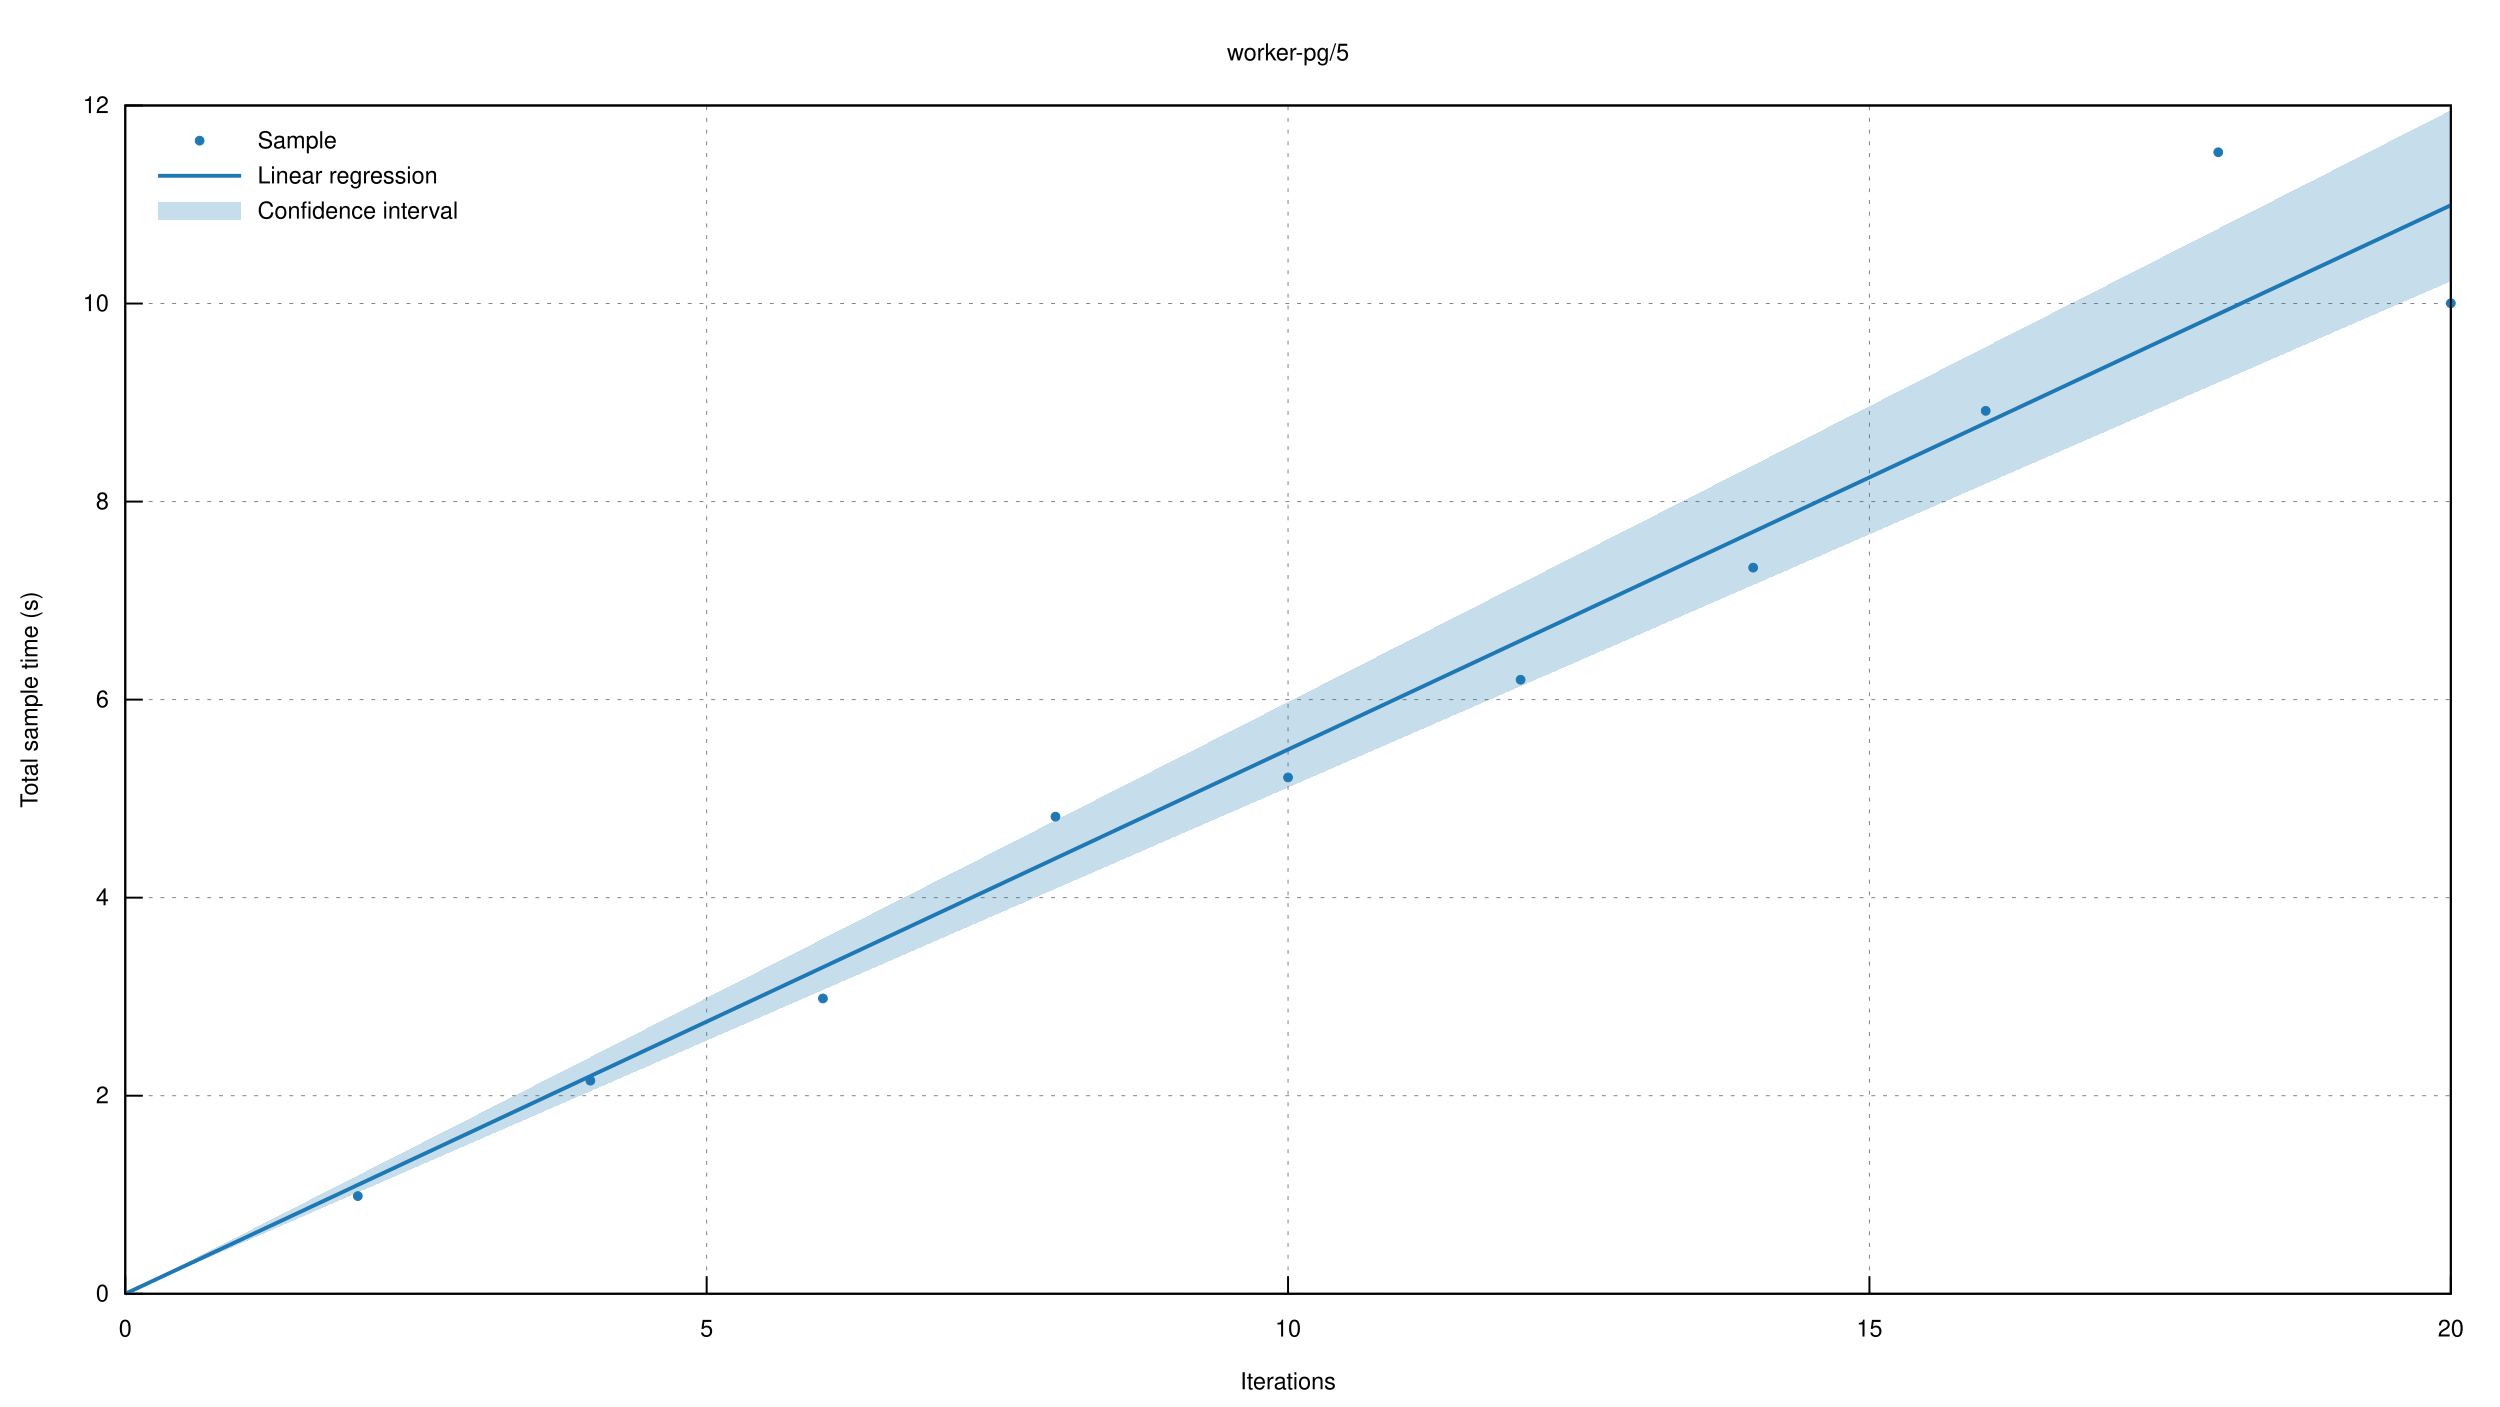
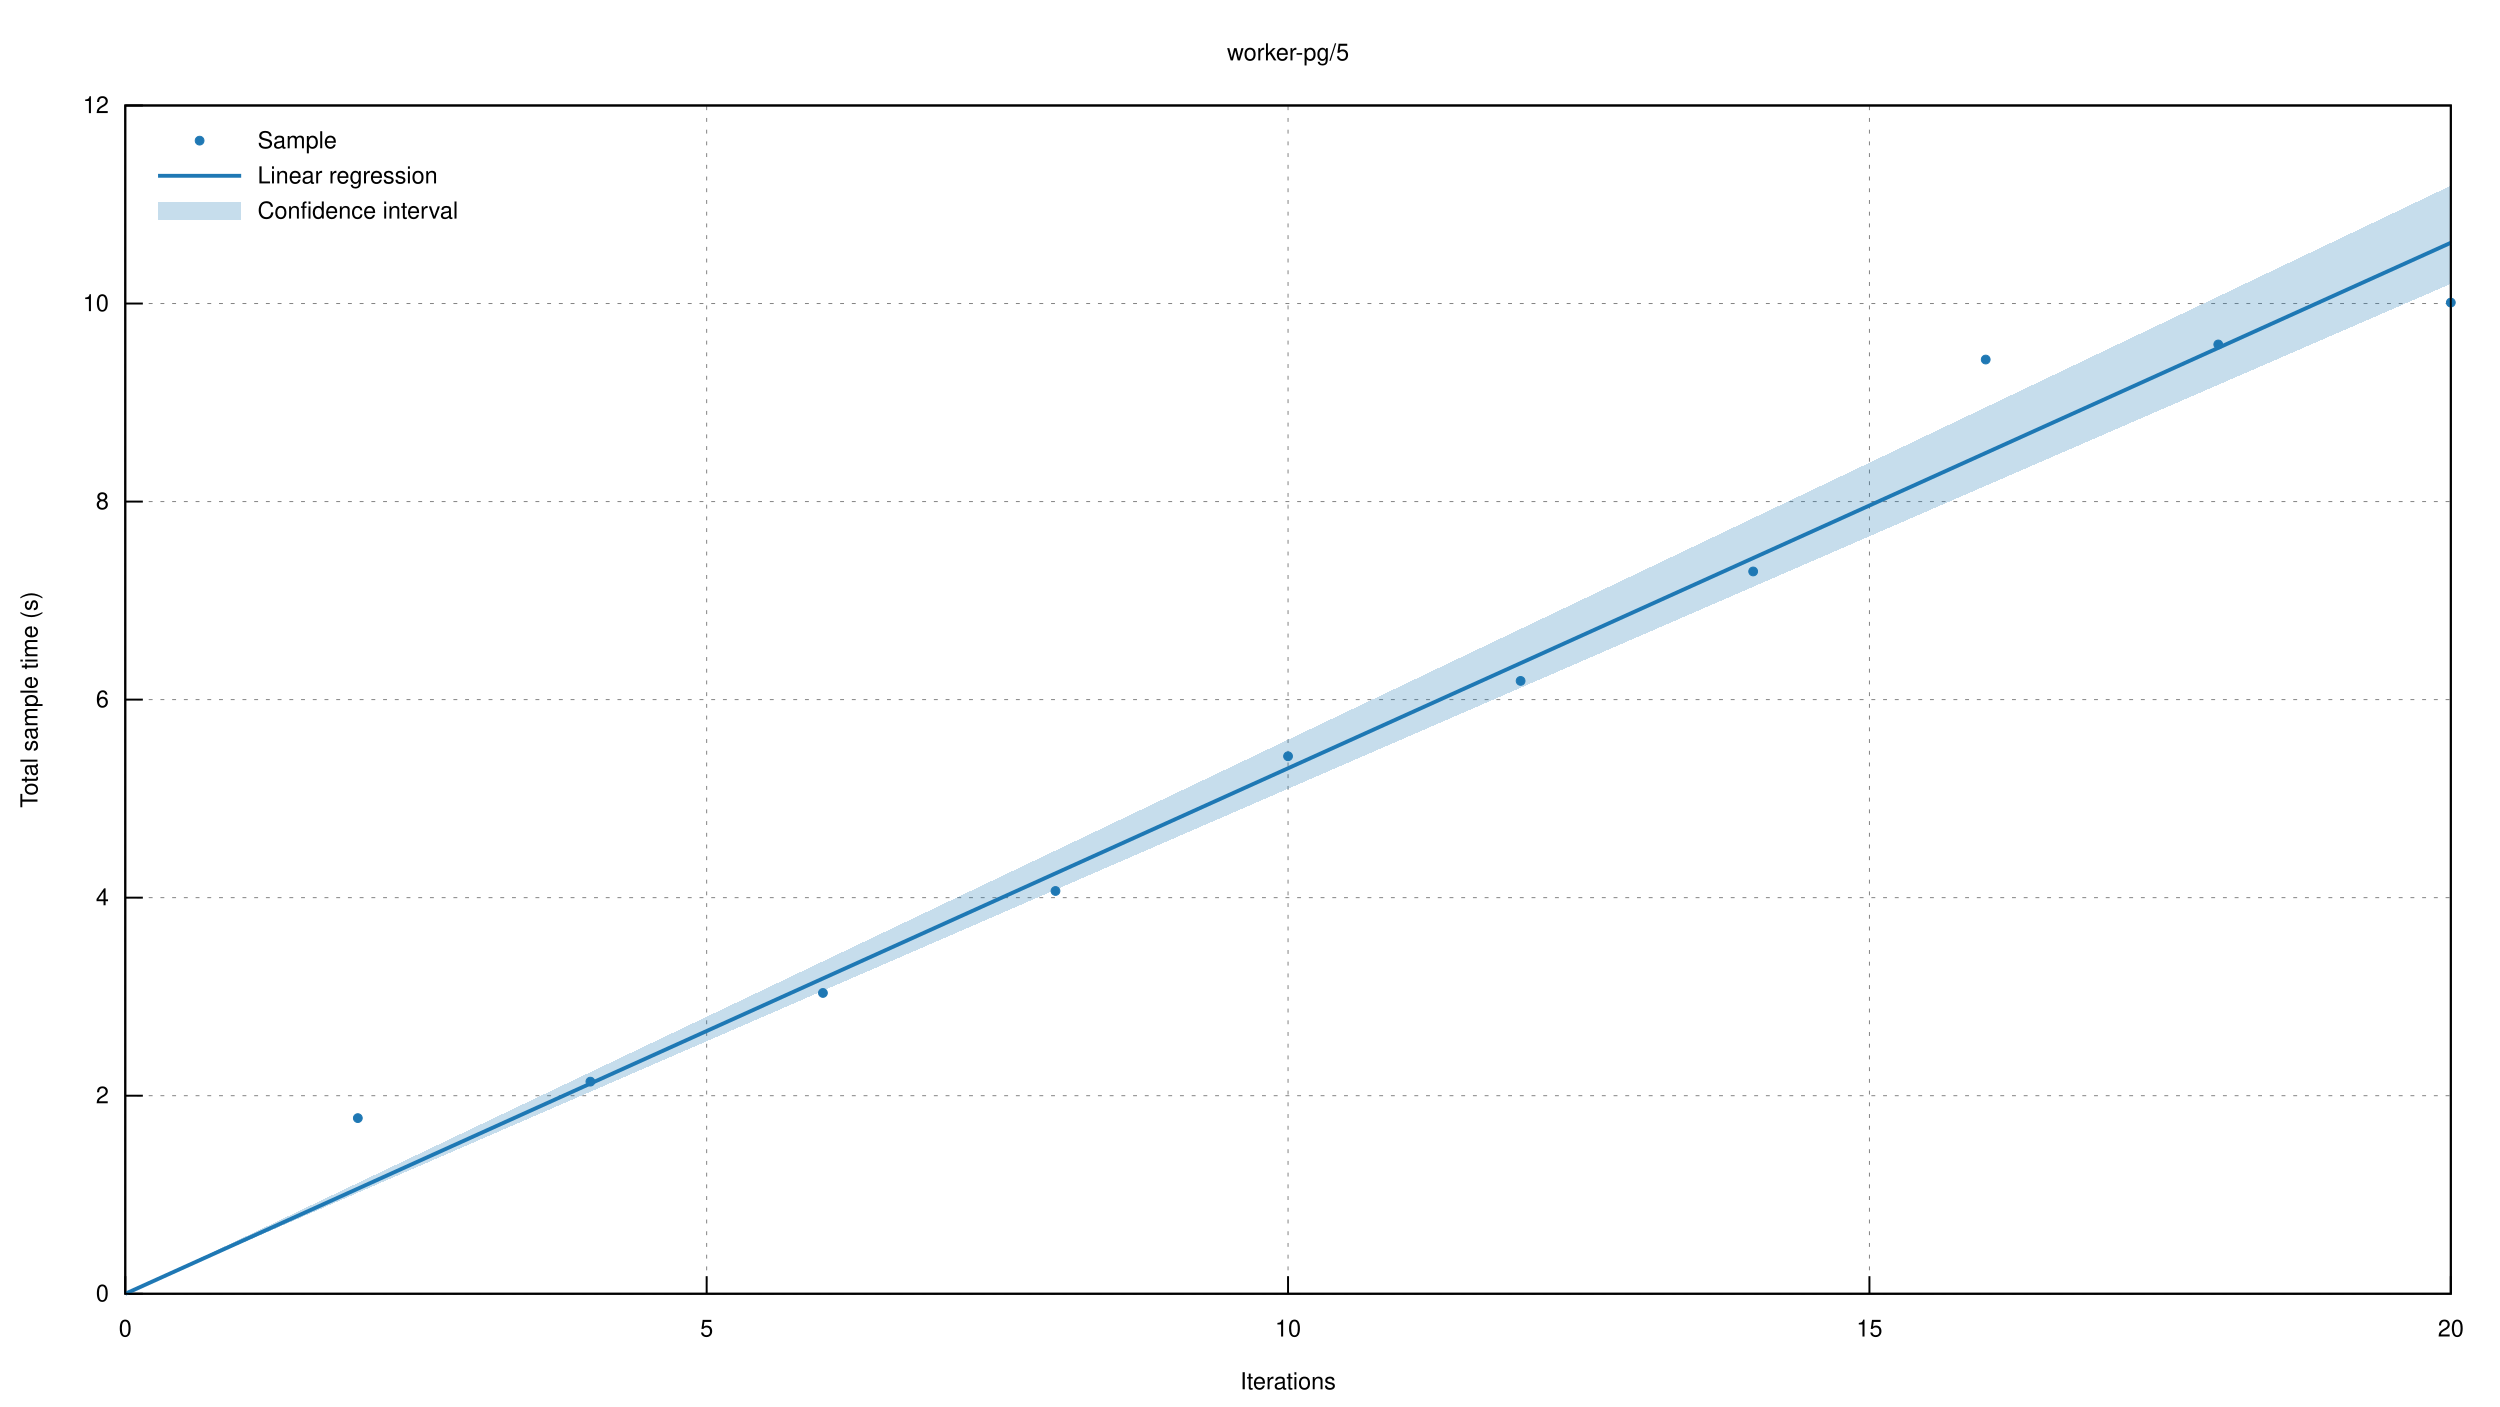
<svg xmlns="http://www.w3.org/2000/svg" xmlns:xlink="http://www.w3.org/1999/xlink" viewBox="0 0 1280 720">
  <g id="gnuplot_canvas">
    <rect x="0" y="0" width="1280" height="720" fill="none" />
    <defs>
      <circle id="gpDot" r="0.5" stroke-width="0.5" stroke="currentColor" />
      <path id="gpPt0" stroke-width="0.222" stroke="currentColor" d="M-1,0 h2 M0,-1 v2" />
      <path id="gpPt1" stroke-width="0.222" stroke="currentColor" d="M-1,-1 L1,1 M1,-1 L-1,1" />
      <path id="gpPt2" stroke-width="0.222" stroke="currentColor" d="M-1,0 L1,0 M0,-1 L0,1 M-1,-1 L1,1 M-1,1 L1,-1" />
      <rect id="gpPt3" stroke-width="0.222" stroke="currentColor" x="-1" y="-1" width="2" height="2" />
      <rect id="gpPt4" stroke-width="0.222" stroke="currentColor" fill="currentColor" x="-1" y="-1" width="2" height="2" />
      <circle id="gpPt5" stroke-width="0.222" stroke="currentColor" cx="0" cy="0" r="1" />
      <use xlink:href="#gpPt5" id="gpPt6" fill="currentColor" stroke="none" />
      <path id="gpPt7" stroke-width="0.222" stroke="currentColor" d="M0,-1.33 L-1.33,0.67 L1.33,0.67 z" />
      <use xlink:href="#gpPt7" id="gpPt8" fill="currentColor" stroke="none" />
      <use xlink:href="#gpPt7" id="gpPt9" stroke="currentColor" transform="rotate(180)" />
      <use xlink:href="#gpPt9" id="gpPt10" fill="currentColor" stroke="none" />
      <use xlink:href="#gpPt3" id="gpPt11" stroke="currentColor" transform="rotate(45)" />
      <use xlink:href="#gpPt11" id="gpPt12" fill="currentColor" stroke="none" />
      <path id="gpPt13" stroke-width="0.222" stroke="currentColor" d="M0,1.330 L1.265,0.411 L0.782,-1.067 L-0.782,-1.076 L-1.265,0.411 z" />
      <use xlink:href="#gpPt13" id="gpPt14" fill="currentColor" stroke="none" />
      <filter id="textbox" filterUnits="objectBoundingBox" x="0" y="0" height="1" width="1">
        <feFlood flood-color="white" flood-opacity="1" result="bgnd" />
        <feComposite in="SourceGraphic" in2="bgnd" operator="atop" />
      </filter>
      <filter id="greybox" filterUnits="objectBoundingBox" x="0" y="0" height="1" width="1">
        <feFlood flood-color="lightgrey" flood-opacity="1" result="grey" />
        <feComposite in="SourceGraphic" in2="grey" operator="atop" />
      </filter>
    </defs>
    <g fill="none" color="white" stroke="currentColor" stroke-width="1.00" stroke-linecap="butt" stroke-linejoin="miter">
</g>
    <g fill="none" color="black" stroke="currentColor" stroke-width="1.00" stroke-linecap="butt" stroke-linejoin="miter">
</g>
    <g fill="none" color="black" stroke="black" stroke-width="0.50" stroke-linecap="butt" stroke-linejoin="miter">
</g>
    <g fill="none" color="gray" stroke="currentColor" stroke-width="0.50" stroke-linecap="butt" stroke-linejoin="miter">
      <path stroke="gray" stroke-dasharray="2,4" class="gridline" d="M64.14,662.40 L1254.82,662.40  " />
    </g>
    <g fill="none" color="gray" stroke="gray" stroke-width="1.00" stroke-linecap="butt" stroke-linejoin="miter">
</g>
    <g fill="none" color="black" stroke="currentColor" stroke-width="1.00" stroke-linecap="butt" stroke-linejoin="miter">
      <path stroke="black" d="M64.14,662.40 L73.14,662.40  " />
      <g transform="translate(55.75,666.30)" stroke="none" fill="black" font-family="Helvetica" font-size="12.00" text-anchor="end">
        <text>
          <tspan font-family="Helvetica"> 0</tspan>
        </text>
      </g>
    </g>
    <g fill="none" color="black" stroke="currentColor" stroke-width="1.00" stroke-linecap="butt" stroke-linejoin="miter">
</g>
    <g fill="none" color="black" stroke="black" stroke-width="0.50" stroke-linecap="butt" stroke-linejoin="miter">
</g>
    <g fill="none" color="gray" stroke="currentColor" stroke-width="0.50" stroke-linecap="butt" stroke-linejoin="miter">
      <path stroke="gray" stroke-dasharray="2,4" class="gridline" d="M64.14,561.00 L1254.82,561.00  " />
    </g>
    <g fill="none" color="gray" stroke="gray" stroke-width="1.00" stroke-linecap="butt" stroke-linejoin="miter">
</g>
    <g fill="none" color="black" stroke="currentColor" stroke-width="1.00" stroke-linecap="butt" stroke-linejoin="miter">
      <path stroke="black" d="M64.14,561.00 L73.14,561.00  " />
      <g transform="translate(55.75,564.90)" stroke="none" fill="black" font-family="Helvetica" font-size="12.00" text-anchor="end">
        <text>
          <tspan font-family="Helvetica"> 2</tspan>
        </text>
      </g>
    </g>
    <g fill="none" color="black" stroke="currentColor" stroke-width="1.00" stroke-linecap="butt" stroke-linejoin="miter">
</g>
    <g fill="none" color="black" stroke="black" stroke-width="0.50" stroke-linecap="butt" stroke-linejoin="miter">
</g>
    <g fill="none" color="gray" stroke="currentColor" stroke-width="0.50" stroke-linecap="butt" stroke-linejoin="miter">
      <path stroke="gray" stroke-dasharray="2,4" class="gridline" d="M64.14,459.60 L1254.82,459.60  " />
    </g>
    <g fill="none" color="gray" stroke="gray" stroke-width="1.00" stroke-linecap="butt" stroke-linejoin="miter">
</g>
    <g fill="none" color="black" stroke="currentColor" stroke-width="1.00" stroke-linecap="butt" stroke-linejoin="miter">
      <path stroke="black" d="M64.14,459.60 L73.14,459.60  " />
      <g transform="translate(55.75,463.50)" stroke="none" fill="black" font-family="Helvetica" font-size="12.00" text-anchor="end">
        <text>
          <tspan font-family="Helvetica"> 4</tspan>
        </text>
      </g>
    </g>
    <g fill="none" color="black" stroke="currentColor" stroke-width="1.00" stroke-linecap="butt" stroke-linejoin="miter">
</g>
    <g fill="none" color="black" stroke="black" stroke-width="0.50" stroke-linecap="butt" stroke-linejoin="miter">
</g>
    <g fill="none" color="gray" stroke="currentColor" stroke-width="0.50" stroke-linecap="butt" stroke-linejoin="miter">
      <path stroke="gray" stroke-dasharray="2,4" class="gridline" d="M64.14,358.20 L1254.82,358.20  " />
    </g>
    <g fill="none" color="gray" stroke="gray" stroke-width="1.00" stroke-linecap="butt" stroke-linejoin="miter">
</g>
    <g fill="none" color="black" stroke="currentColor" stroke-width="1.00" stroke-linecap="butt" stroke-linejoin="miter">
      <path stroke="black" d="M64.14,358.20 L73.14,358.20  " />
      <g transform="translate(55.75,362.10)" stroke="none" fill="black" font-family="Helvetica" font-size="12.00" text-anchor="end">
        <text>
          <tspan font-family="Helvetica"> 6</tspan>
        </text>
      </g>
    </g>
    <g fill="none" color="black" stroke="currentColor" stroke-width="1.00" stroke-linecap="butt" stroke-linejoin="miter">
</g>
    <g fill="none" color="black" stroke="black" stroke-width="0.50" stroke-linecap="butt" stroke-linejoin="miter">
</g>
    <g fill="none" color="gray" stroke="currentColor" stroke-width="0.50" stroke-linecap="butt" stroke-linejoin="miter">
      <path stroke="gray" stroke-dasharray="2,4" class="gridline" d="M64.14,256.81 L1254.82,256.81  " />
    </g>
    <g fill="none" color="gray" stroke="gray" stroke-width="1.00" stroke-linecap="butt" stroke-linejoin="miter">
</g>
    <g fill="none" color="black" stroke="currentColor" stroke-width="1.00" stroke-linecap="butt" stroke-linejoin="miter">
      <path stroke="black" d="M64.14,256.81 L73.14,256.81  " />
      <g transform="translate(55.75,260.71)" stroke="none" fill="black" font-family="Helvetica" font-size="12.00" text-anchor="end">
        <text>
          <tspan font-family="Helvetica"> 8</tspan>
        </text>
      </g>
    </g>
    <g fill="none" color="black" stroke="currentColor" stroke-width="1.00" stroke-linecap="butt" stroke-linejoin="miter">
</g>
    <g fill="none" color="black" stroke="black" stroke-width="0.50" stroke-linecap="butt" stroke-linejoin="miter">
</g>
    <g fill="none" color="gray" stroke="currentColor" stroke-width="0.50" stroke-linecap="butt" stroke-linejoin="miter">
      <path stroke="gray" stroke-dasharray="2,4" class="gridline" d="M64.14,155.41 L1254.82,155.41  " />
    </g>
    <g fill="none" color="gray" stroke="gray" stroke-width="1.00" stroke-linecap="butt" stroke-linejoin="miter">
</g>
    <g fill="none" color="black" stroke="currentColor" stroke-width="1.00" stroke-linecap="butt" stroke-linejoin="miter">
      <path stroke="black" d="M64.14,155.41 L73.14,155.41  " />
      <g transform="translate(55.75,159.31)" stroke="none" fill="black" font-family="Helvetica" font-size="12.00" text-anchor="end">
        <text>
          <tspan font-family="Helvetica"> 10</tspan>
        </text>
      </g>
    </g>
    <g fill="none" color="black" stroke="currentColor" stroke-width="1.00" stroke-linecap="butt" stroke-linejoin="miter">
</g>
    <g fill="none" color="black" stroke="black" stroke-width="0.50" stroke-linecap="butt" stroke-linejoin="miter">
</g>
    <g fill="none" color="gray" stroke="currentColor" stroke-width="0.50" stroke-linecap="butt" stroke-linejoin="miter">
      <path stroke="gray" stroke-dasharray="2,4" class="gridline" d="M64.14,54.01 L1254.82,54.01  " />
    </g>
    <g fill="none" color="gray" stroke="gray" stroke-width="1.00" stroke-linecap="butt" stroke-linejoin="miter">
</g>
    <g fill="none" color="black" stroke="currentColor" stroke-width="1.00" stroke-linecap="butt" stroke-linejoin="miter">
      <path stroke="black" d="M64.14,54.01 L73.14,54.01  " />
      <g transform="translate(55.75,57.91)" stroke="none" fill="black" font-family="Helvetica" font-size="12.00" text-anchor="end">
        <text>
          <tspan font-family="Helvetica"> 12</tspan>
        </text>
      </g>
    </g>
    <g fill="none" color="black" stroke="currentColor" stroke-width="1.00" stroke-linecap="butt" stroke-linejoin="miter">
</g>
    <g fill="none" color="black" stroke="black" stroke-width="0.50" stroke-linecap="butt" stroke-linejoin="miter">
</g>
    <g fill="none" color="gray" stroke="currentColor" stroke-width="0.50" stroke-linecap="butt" stroke-linejoin="miter">
      <path stroke="gray" stroke-dasharray="2,4" class="gridline" d="M64.14,662.40 L64.14,54.01  " />
    </g>
    <g fill="none" color="gray" stroke="gray" stroke-width="1.00" stroke-linecap="butt" stroke-linejoin="miter">
</g>
    <g fill="none" color="black" stroke="currentColor" stroke-width="1.00" stroke-linecap="butt" stroke-linejoin="miter">
      <path stroke="black" d="M64.14,662.40 L64.14,653.40  " />
      <g transform="translate(64.14,684.30)" stroke="none" fill="black" font-family="Helvetica" font-size="12.00" text-anchor="middle">
        <text>
          <tspan font-family="Helvetica"> 0</tspan>
        </text>
      </g>
    </g>
    <g fill="none" color="black" stroke="currentColor" stroke-width="1.00" stroke-linecap="butt" stroke-linejoin="miter">
</g>
    <g fill="none" color="black" stroke="black" stroke-width="0.50" stroke-linecap="butt" stroke-linejoin="miter">
</g>
    <g fill="none" color="gray" stroke="currentColor" stroke-width="0.50" stroke-linecap="butt" stroke-linejoin="miter">
      <path stroke="gray" stroke-dasharray="2,4" class="gridline" d="M361.81,662.40 L361.81,54.01  " />
    </g>
    <g fill="none" color="gray" stroke="gray" stroke-width="1.00" stroke-linecap="butt" stroke-linejoin="miter">
</g>
    <g fill="none" color="black" stroke="currentColor" stroke-width="1.00" stroke-linecap="butt" stroke-linejoin="miter">
      <path stroke="black" d="M361.81,662.40 L361.81,653.40  " />
      <g transform="translate(361.81,684.30)" stroke="none" fill="black" font-family="Helvetica" font-size="12.00" text-anchor="middle">
        <text>
          <tspan font-family="Helvetica"> 5</tspan>
        </text>
      </g>
    </g>
    <g fill="none" color="black" stroke="currentColor" stroke-width="1.00" stroke-linecap="butt" stroke-linejoin="miter">
</g>
    <g fill="none" color="black" stroke="black" stroke-width="0.50" stroke-linecap="butt" stroke-linejoin="miter">
</g>
    <g fill="none" color="gray" stroke="currentColor" stroke-width="0.50" stroke-linecap="butt" stroke-linejoin="miter">
      <path stroke="gray" stroke-dasharray="2,4" class="gridline" d="M659.48,662.40 L659.48,54.01  " />
    </g>
    <g fill="none" color="gray" stroke="gray" stroke-width="1.00" stroke-linecap="butt" stroke-linejoin="miter">
</g>
    <g fill="none" color="black" stroke="currentColor" stroke-width="1.00" stroke-linecap="butt" stroke-linejoin="miter">
      <path stroke="black" d="M659.48,662.40 L659.48,653.40  " />
      <g transform="translate(659.48,684.30)" stroke="none" fill="black" font-family="Helvetica" font-size="12.00" text-anchor="middle">
        <text>
          <tspan font-family="Helvetica"> 10</tspan>
        </text>
      </g>
    </g>
    <g fill="none" color="black" stroke="currentColor" stroke-width="1.00" stroke-linecap="butt" stroke-linejoin="miter">
</g>
    <g fill="none" color="black" stroke="black" stroke-width="0.50" stroke-linecap="butt" stroke-linejoin="miter">
</g>
    <g fill="none" color="gray" stroke="currentColor" stroke-width="0.50" stroke-linecap="butt" stroke-linejoin="miter">
      <path stroke="gray" stroke-dasharray="2,4" class="gridline" d="M957.15,662.40 L957.15,54.01  " />
    </g>
    <g fill="none" color="gray" stroke="gray" stroke-width="1.00" stroke-linecap="butt" stroke-linejoin="miter">
</g>
    <g fill="none" color="black" stroke="currentColor" stroke-width="1.00" stroke-linecap="butt" stroke-linejoin="miter">
      <path stroke="black" d="M957.15,662.40 L957.15,653.40  " />
      <g transform="translate(957.15,684.30)" stroke="none" fill="black" font-family="Helvetica" font-size="12.00" text-anchor="middle">
        <text>
          <tspan font-family="Helvetica"> 15</tspan>
        </text>
      </g>
    </g>
    <g fill="none" color="black" stroke="currentColor" stroke-width="1.00" stroke-linecap="butt" stroke-linejoin="miter">
</g>
    <g fill="none" color="black" stroke="black" stroke-width="0.50" stroke-linecap="butt" stroke-linejoin="miter">
</g>
    <g fill="none" color="gray" stroke="currentColor" stroke-width="0.50" stroke-linecap="butt" stroke-linejoin="miter">
      <path stroke="gray" stroke-dasharray="2,4" class="gridline" d="M1254.82,662.40 L1254.82,54.01  " />
    </g>
    <g fill="none" color="gray" stroke="gray" stroke-width="1.00" stroke-linecap="butt" stroke-linejoin="miter">
</g>
    <g fill="none" color="black" stroke="currentColor" stroke-width="1.00" stroke-linecap="butt" stroke-linejoin="miter">
      <path stroke="black" d="M1254.82,662.40 L1254.82,653.40  " />
      <g transform="translate(1254.82,684.30)" stroke="none" fill="black" font-family="Helvetica" font-size="12.00" text-anchor="middle">
        <text>
          <tspan font-family="Helvetica"> 20</tspan>
        </text>
      </g>
    </g>
    <g fill="none" color="black" stroke="currentColor" stroke-width="1.00" stroke-linecap="butt" stroke-linejoin="miter">
</g>
    <g fill="none" color="black" stroke="currentColor" stroke-width="1.00" stroke-linecap="butt" stroke-linejoin="miter">
      <path stroke="black" d="M64.14,54.01 L64.14,662.40 L1254.82,662.40 L1254.82,54.01 L64.14,54.01 Z  " />
    </g>
    <g fill="none" color="black" stroke="currentColor" stroke-width="1.00" stroke-linecap="butt" stroke-linejoin="miter">
</g>
    <g id="gnuplot_plot_1">
      <g fill="none" color="black" stroke="currentColor" stroke-width="1.00" stroke-linecap="butt" stroke-linejoin="miter">
        <g transform="translate(131.87,75.91)" stroke="none" fill="black" font-family="Helvetica" font-size="12.00" text-anchor="start">
          <text>
            <tspan font-family="Helvetica">Sample</tspan>
          </text>
        </g>
      </g>
      <g fill="none" color="black" stroke="currentColor" stroke-width="1.00" stroke-linecap="butt" stroke-linejoin="miter">
-         <use xlink:href="#gpPt6" transform="translate(183.21,612.39) scale(2.25)" color="rgb( 31, 120, 180)" />
-         <use xlink:href="#gpPt6" transform="translate(302.28,553.30) scale(2.25)" color="rgb( 31, 120, 180)" />
-         <use xlink:href="#gpPt6" transform="translate(421.34,511.21) scale(2.25)" color="rgb( 31, 120, 180)" />
-         <use xlink:href="#gpPt6" transform="translate(540.41,418.13) scale(2.25)" color="rgb( 31, 120, 180)" />
-         <use xlink:href="#gpPt6" transform="translate(659.48,398.05) scale(2.25)" color="rgb( 31, 120, 180)" />
-         <use xlink:href="#gpPt6" transform="translate(778.55,348.04) scale(2.25)" color="rgb( 31, 120, 180)" />
-         <use xlink:href="#gpPt6" transform="translate(897.62,290.63) scale(2.25)" color="rgb( 31, 120, 180)" />
-         <use xlink:href="#gpPt6" transform="translate(1016.68,210.35) scale(2.25)" color="rgb( 31, 120, 180)" />
-         <use xlink:href="#gpPt6" transform="translate(1135.75,77.97) scale(2.25)" color="rgb( 31, 120, 180)" />
-         <use xlink:href="#gpPt6" transform="translate(1254.82,155.28) scale(2.25)" color="rgb( 31, 120, 180)" />
+         <use xlink:href="#gpPt6" transform="translate(183.21,572.47) scale(2.25)" color="rgb( 31, 120, 180)" />
+         <use xlink:href="#gpPt6" transform="translate(302.28,553.80) scale(2.25)" color="rgb( 31, 120, 180)" />
+         <use xlink:href="#gpPt6" transform="translate(421.34,508.39) scale(2.25)" color="rgb( 31, 120, 180)" />
+         <use xlink:href="#gpPt6" transform="translate(540.41,456.18) scale(2.25)" color="rgb( 31, 120, 180)" />
+         <use xlink:href="#gpPt6" transform="translate(659.48,387.19) scale(2.25)" color="rgb( 31, 120, 180)" />
+         <use xlink:href="#gpPt6" transform="translate(778.55,348.63) scale(2.25)" color="rgb( 31, 120, 180)" />
+         <use xlink:href="#gpPt6" transform="translate(897.62,292.59) scale(2.25)" color="rgb( 31, 120, 180)" />
+         <use xlink:href="#gpPt6" transform="translate(1016.68,184.09) scale(2.25)" color="rgb( 31, 120, 180)" />
+         <use xlink:href="#gpPt6" transform="translate(1135.75,176.36) scale(2.25)" color="rgb( 31, 120, 180)" />
+         <use xlink:href="#gpPt6" transform="translate(1254.82,154.91) scale(2.25)" color="rgb( 31, 120, 180)" />
        <use xlink:href="#gpPt6" transform="translate(102.20,72.01) scale(2.25)" color="rgb( 31, 120, 180)" />
      </g>
    </g>
    <g id="gnuplot_plot_2">
      <g fill="none" color="white" stroke="rgb( 31, 120, 180)" stroke-width="2.00" stroke-linecap="butt" stroke-linejoin="miter">
</g>
      <g fill="none" color="black" stroke="currentColor" stroke-width="2.00" stroke-linecap="butt" stroke-linejoin="miter">
        <g transform="translate(131.87,93.91)" stroke="none" fill="black" font-family="Helvetica" font-size="12.00" text-anchor="start">
          <text>
            <tspan font-family="Helvetica">Linear regression</tspan>
          </text>
        </g>
      </g>
      <g fill="none" color="black" stroke="currentColor" stroke-width="2.00" stroke-linecap="butt" stroke-linejoin="miter">
-         <path stroke="rgb( 31, 120, 180)" d="M80.92,90.01 L123.48,90.01 M64.14,662.40 L1254.82,105.08  " />
+         <path stroke="rgb( 31, 120, 180)" d="M80.92,90.01 L123.48,90.01 M64.14,662.40 L1254.82,124.29  " />
      </g>
    </g>
    <g id="gnuplot_plot_3">
      <g fill="none" color="white" stroke="rgb( 31, 120, 180)" stroke-width="1.00" stroke-linecap="butt" stroke-linejoin="miter">
</g>
      <g fill="none" color="black" stroke="currentColor" stroke-width="1.00" stroke-linecap="butt" stroke-linejoin="miter">
        <g transform="translate(131.87,111.91)" stroke="none" fill="black" font-family="Helvetica" font-size="12.00" text-anchor="start">
          <text>
            <tspan font-family="Helvetica">Confidence interval</tspan>
          </text>
        </g>
      </g>
      <g fill="none" color="black" stroke="currentColor" stroke-width="1.00" stroke-linecap="butt" stroke-linejoin="miter">
        <g stroke="none" shape-rendering="crispEdges">
          <polygon fill="rgb( 31, 120, 180)" fill-opacity="0.25" points="80.92,112.51 123.48,112.51 123.48,103.51 80.92,103.51 " />
          <polygon fill="rgb( 31, 120, 180)" fill-opacity="0.25" points="64.14,662.40 64.14,662.40 64.14,662.40 " />
-           <polygon fill="rgb( 31, 120, 180)" fill-opacity="0.25" points="64.14,662.40 1254.82,144.02 1254.82,56.46 " />
+           <polygon fill="rgb( 31, 120, 180)" fill-opacity="0.25" points="64.14,662.40 1254.82,145.31 1254.82,95.06 " />
        </g>
      </g>
    </g>
    <g fill="none" color="white" stroke="rgb( 31, 120, 180)" stroke-width="2.00" stroke-linecap="butt" stroke-linejoin="miter">
</g>
    <g fill="none" color="black" stroke="currentColor" stroke-width="2.00" stroke-linecap="butt" stroke-linejoin="miter">
</g>
    <g fill="none" color="black" stroke="black" stroke-width="1.00" stroke-linecap="butt" stroke-linejoin="miter">
</g>
    <g fill="none" color="black" stroke="currentColor" stroke-width="1.00" stroke-linecap="butt" stroke-linejoin="miter">
      <path stroke="black" d="M64.14,54.01 L64.14,662.40 L1254.82,662.40 L1254.82,54.01 L64.14,54.01 Z  " />
      <g transform="translate(19.18,358.21) rotate(270.00)" stroke="none" fill="black" font-family="Helvetica" font-size="12.00" text-anchor="middle">
        <text>
          <tspan font-family="Helvetica">Total sample time (s)</tspan>
        </text>
      </g>
    </g>
    <g fill="none" color="black" stroke="currentColor" stroke-width="1.00" stroke-linecap="butt" stroke-linejoin="miter">
      <g transform="translate(659.48,711.30)" stroke="none" fill="black" font-family="Helvetica" font-size="12.00" text-anchor="middle">
        <text>
          <tspan font-family="Helvetica">Iterations</tspan>
        </text>
      </g>
    </g>
    <g fill="none" color="black" stroke="currentColor" stroke-width="1.00" stroke-linecap="butt" stroke-linejoin="miter">
</g>
    <g fill="none" color="black" stroke="currentColor" stroke-width="1.00" stroke-linecap="butt" stroke-linejoin="miter">
      <g transform="translate(659.48,30.91)" stroke="none" fill="black" font-family="Helvetica" font-size="12.00" text-anchor="middle">
        <text>
          <tspan font-family="Helvetica">worker-pg/5</tspan>
        </text>
      </g>
    </g>
    <g fill="none" color="black" stroke="currentColor" stroke-width="1.00" stroke-linecap="butt" stroke-linejoin="miter">
</g>
  </g>
</svg>
